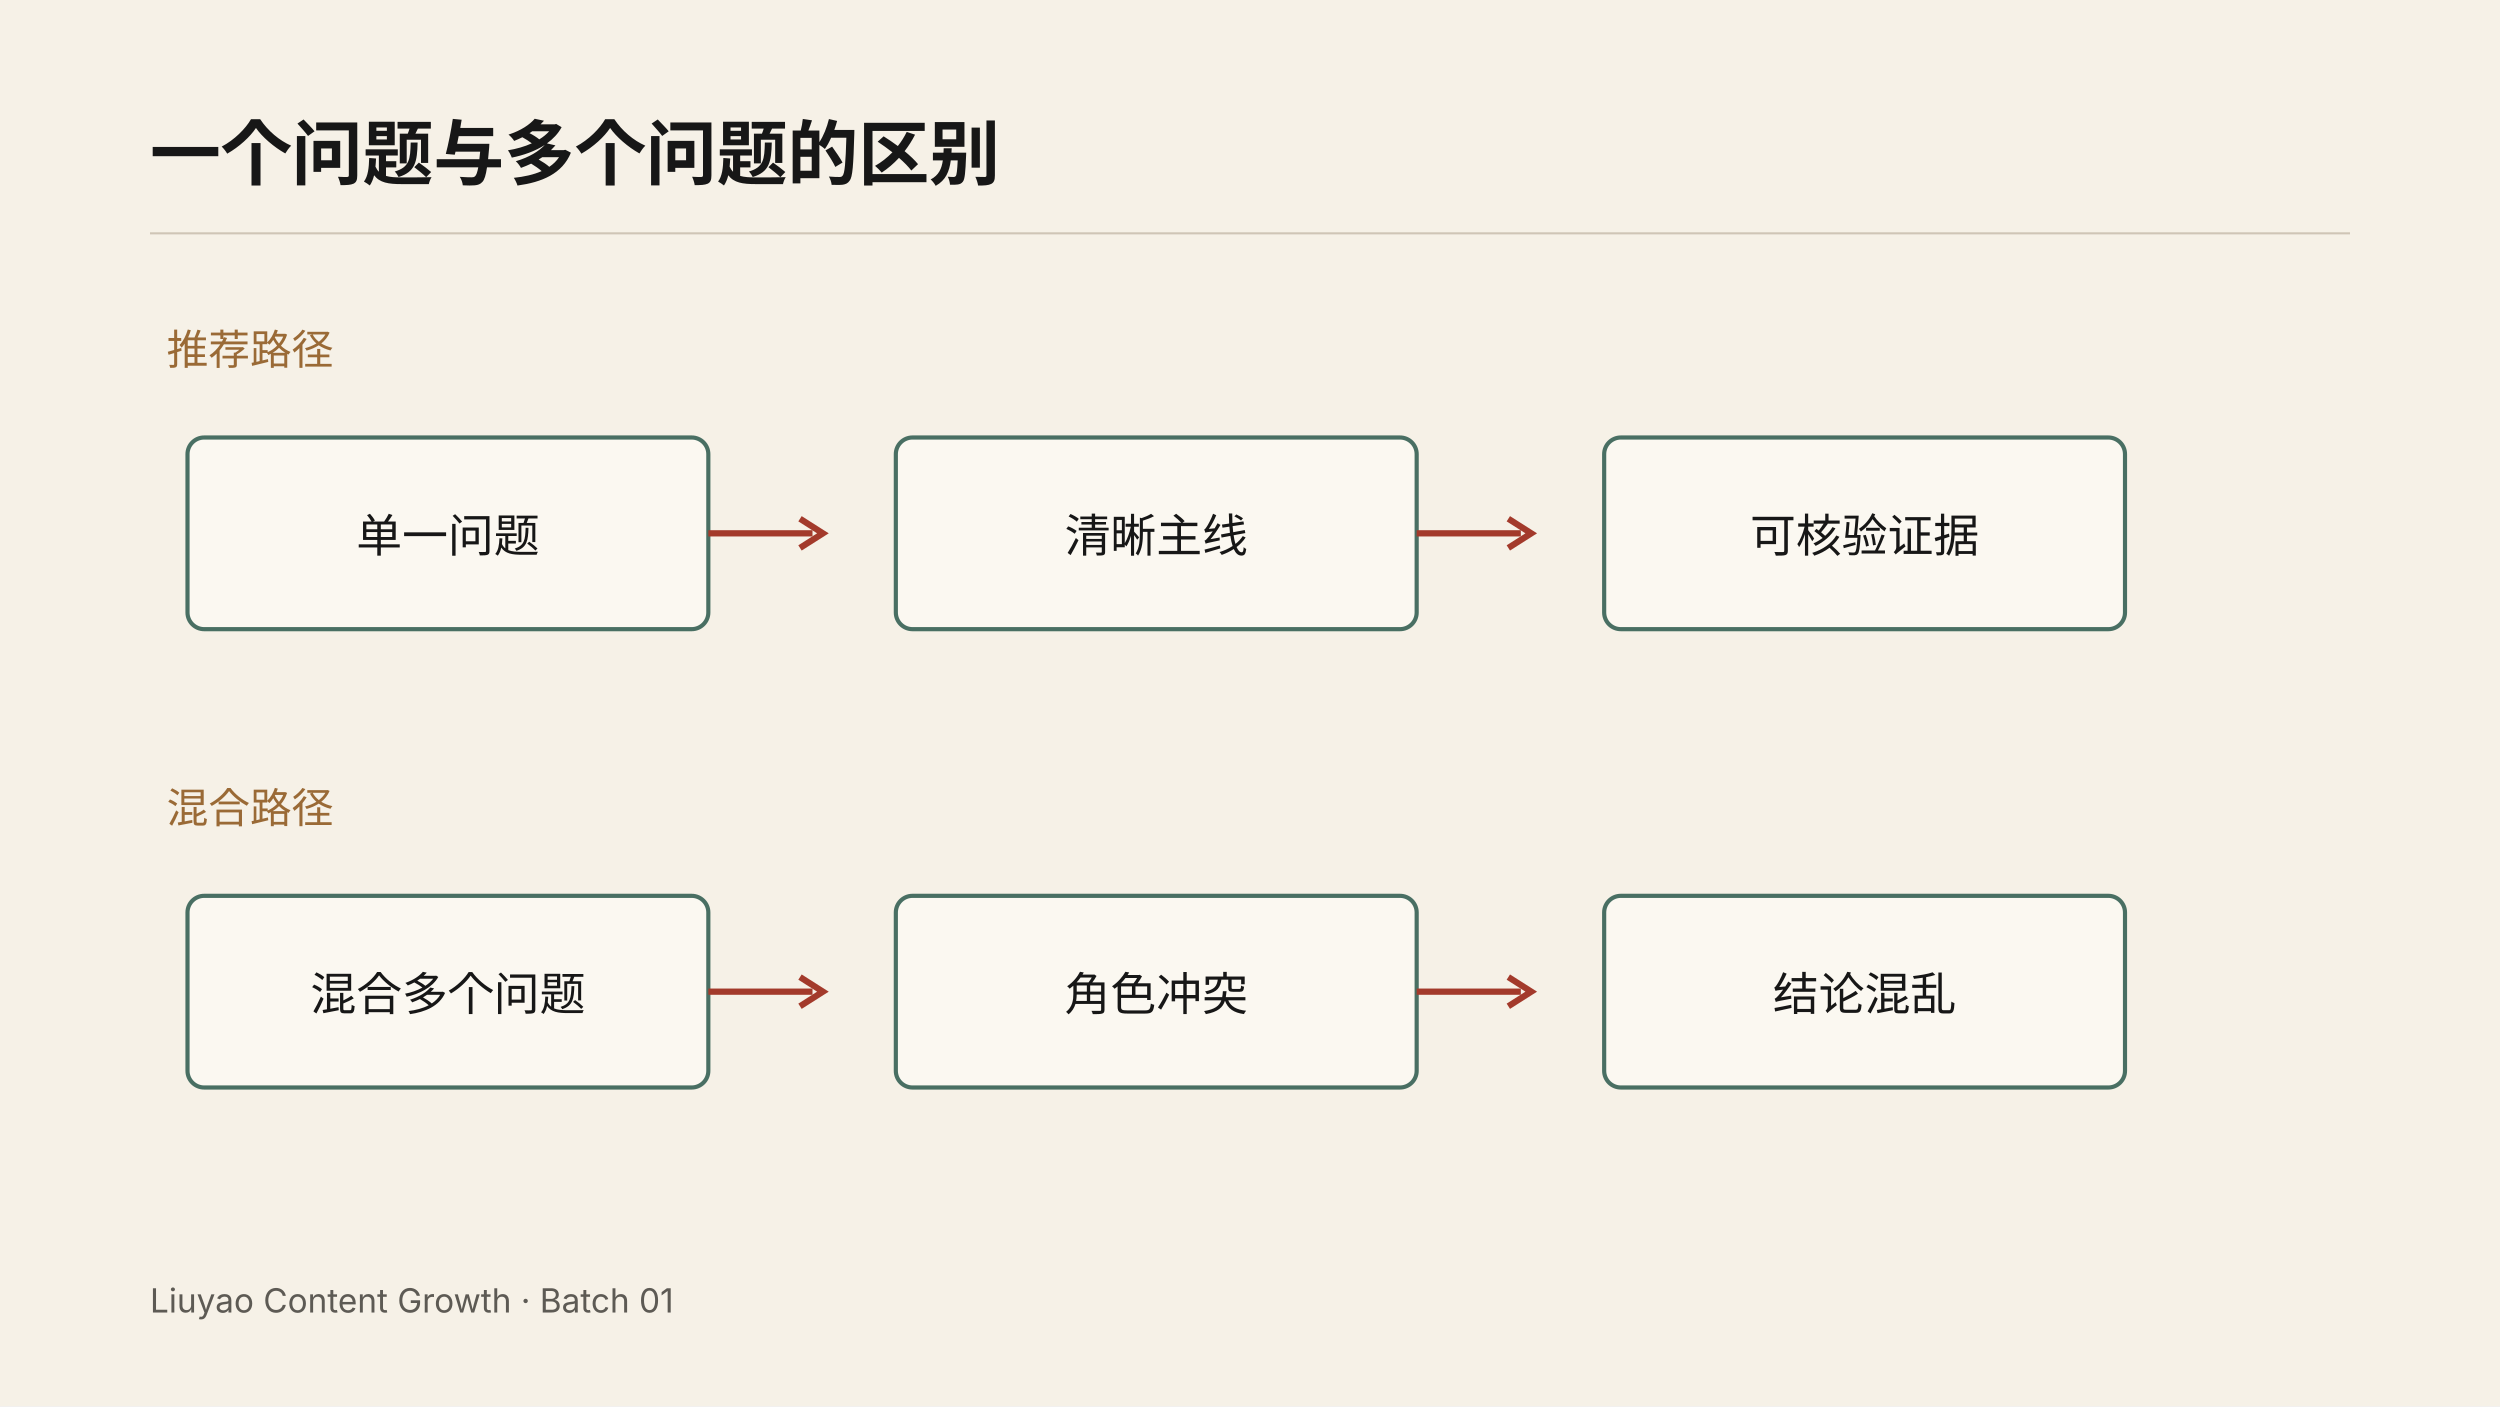
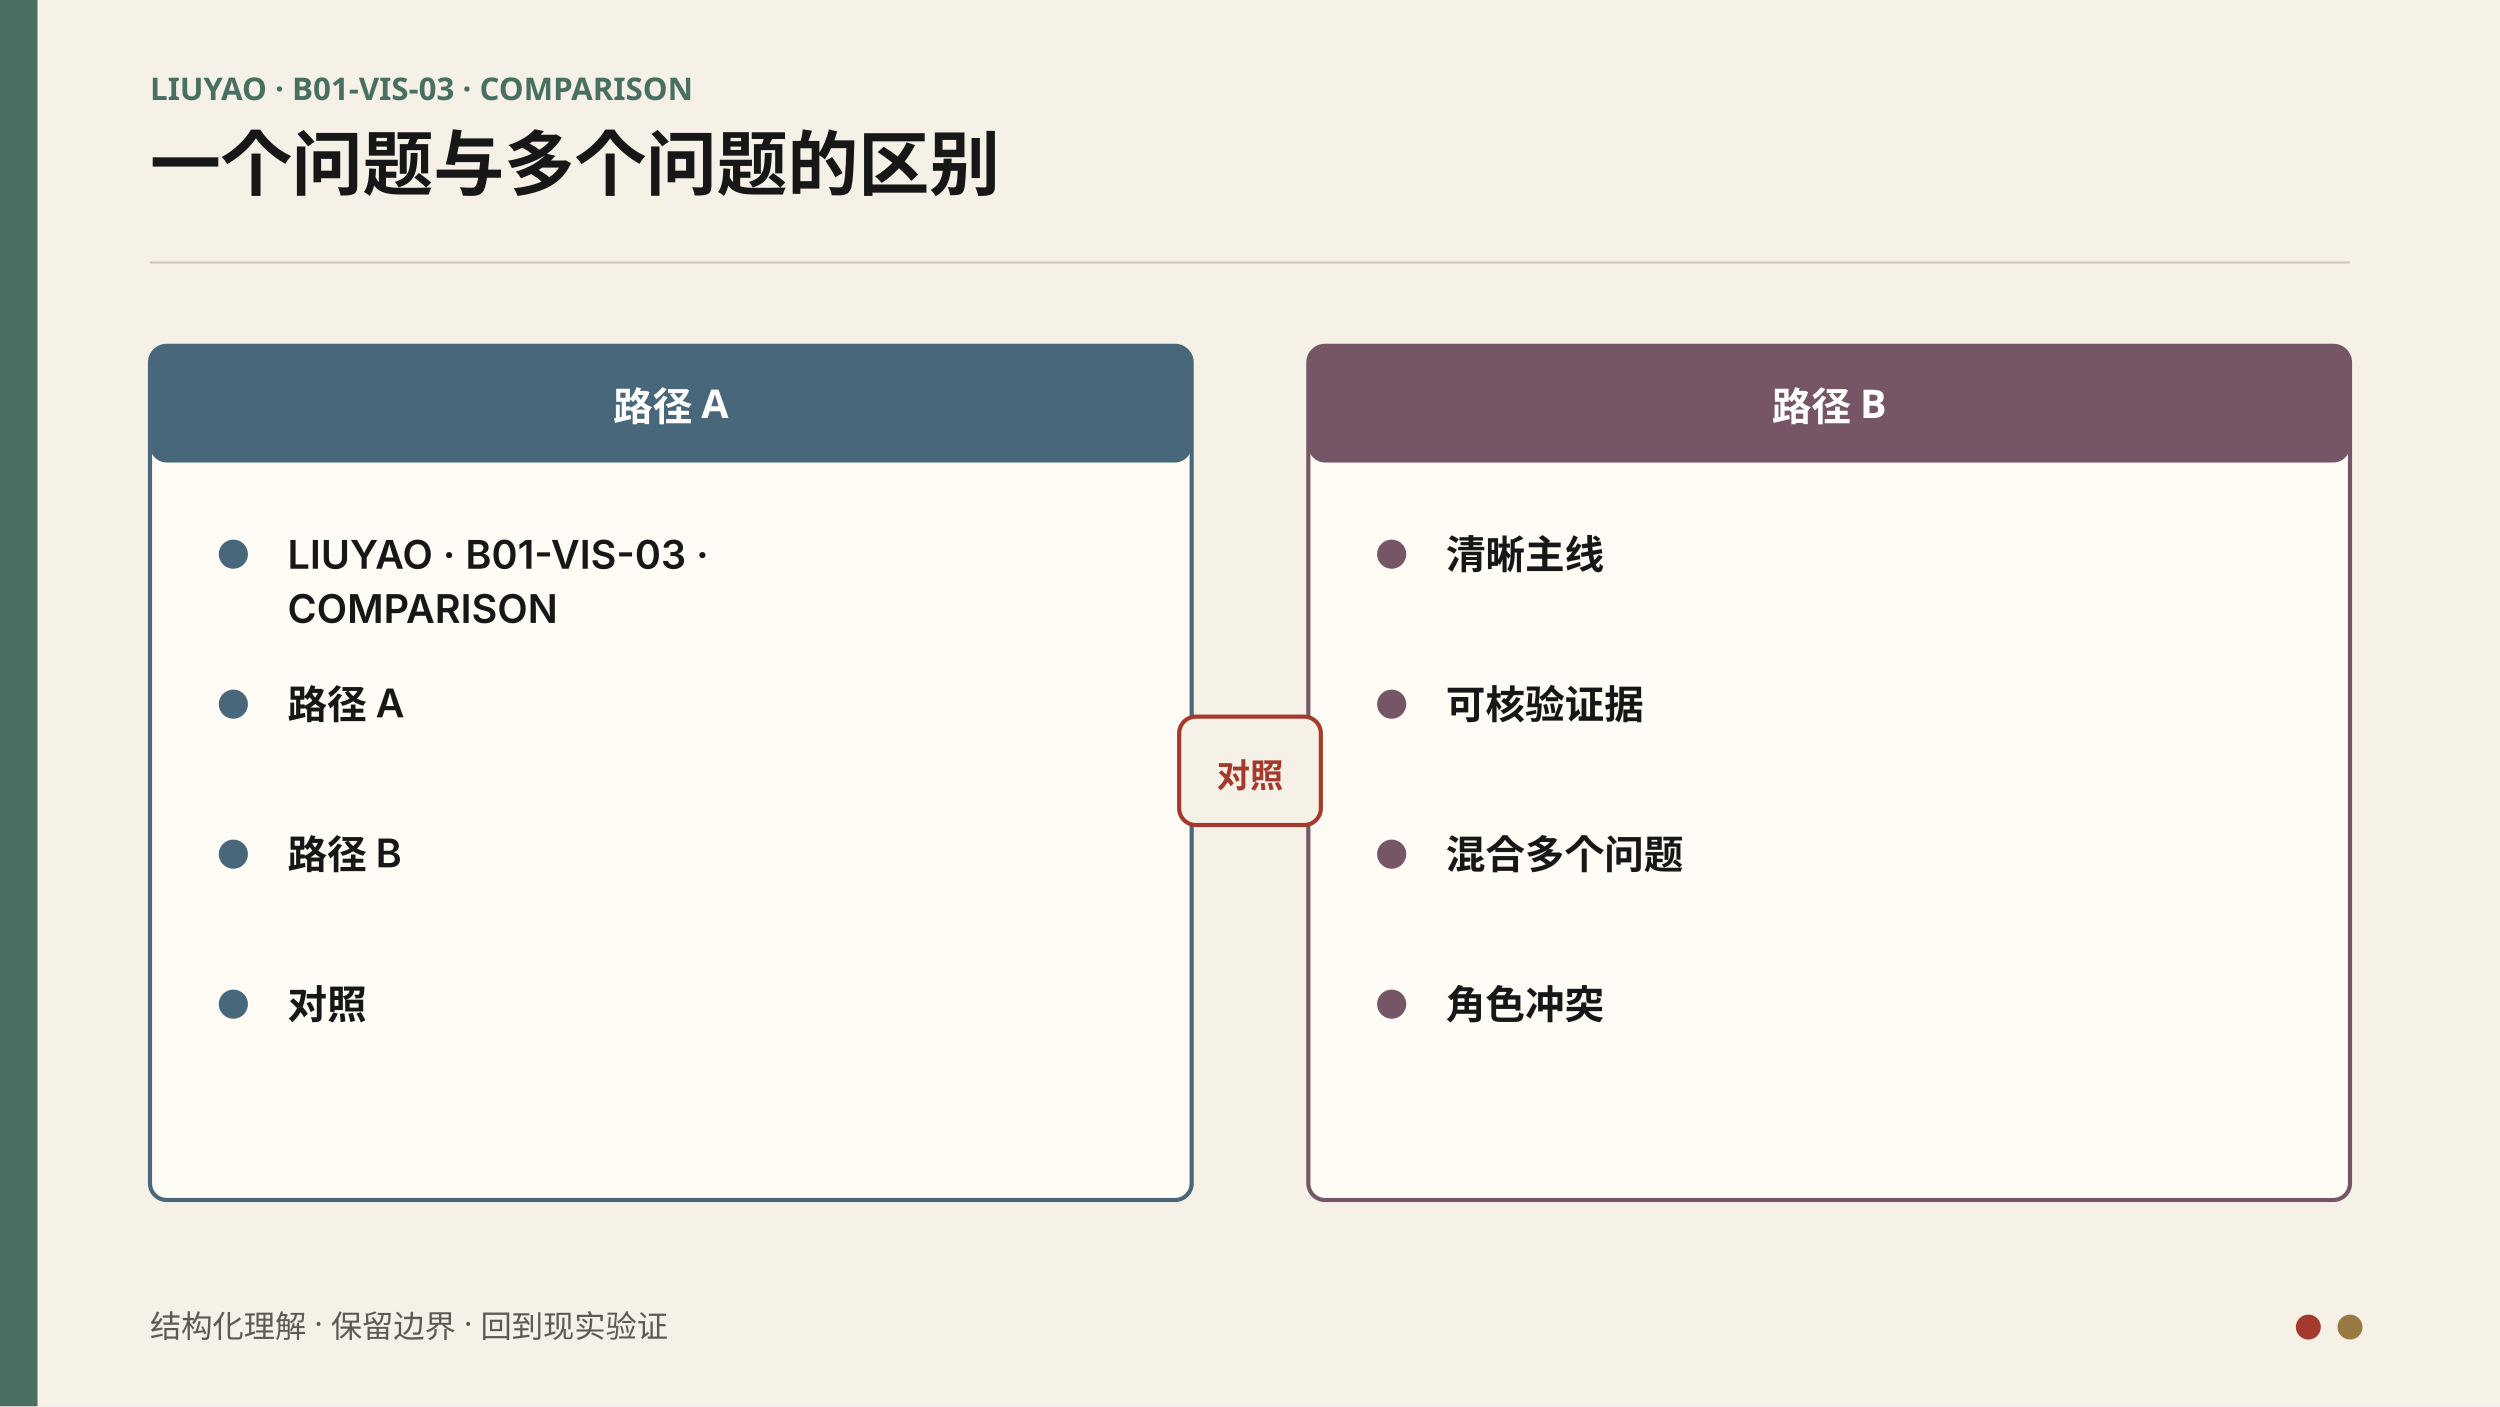
- <svg xmlns="http://www.w3.org/2000/svg" data-visual-system="LIUYAO_VISUAL_SYSTEM_V1" data-style="modern-eastern-analytical" data-canonicalization="content-growth-visual-style-v1" viewBox="0 0 1200 675" role="img" aria-labelledby="title desc">
+ <svg xmlns="http://www.w3.org/2000/svg" data-visual-system="LIUYAO_VISUAL_SYSTEM_V1" data-style="modern-eastern-analytical" data-art-direction="content-growth-visual-v2" data-layout="comparison" width="1200" height="675" viewBox="0 0 1200 675" role="img" aria-labelledby="title desc">
  <rect width="1200" height="675" fill="#F6F1E7" />
-   <text x="72" y="86" font-size="34" font-weight="700" fill="#171717" font-family="system-ui, -apple-system, BlinkMacSystemFont, Segoe UI, sans-serif">一个问题与多个问题的区别</text>
-   <line x1="72" y1="112" x2="1128" y2="112" stroke="#CFC5B6" stroke-width="1" />
-   <text x="80" y="175" font-size="20" fill="#9A6A36" font-family="system-ui, -apple-system, BlinkMacSystemFont, Segoe UI, sans-serif">推荐路径</text>
-   <rect x="90" y="210" rx="8" width="250" height="92" fill="#FBF8F1" stroke="#496F63" stroke-width="2" />
-   <text x="215" y="265" text-anchor="middle" font-size="22" fill="#171717" font-family="system-ui, -apple-system, BlinkMacSystemFont, Segoe UI, sans-serif">单一问题</text>
-   <path d="M 340 256 H 390" stroke="#A33A2B" stroke-width="3" fill="none" />
-   <path d="M 384 249 L 395 256 L 384 263" fill="none" stroke="#A33A2B" stroke-width="3" />
-   <rect x="430" y="210" rx="8" width="250" height="92" fill="#FBF8F1" stroke="#496F63" stroke-width="2" />
-   <text x="555" y="265" text-anchor="middle" font-size="22" fill="#171717" font-family="system-ui, -apple-system, BlinkMacSystemFont, Segoe UI, sans-serif">清晰主线</text>
-   <path d="M 680 256 H 730" stroke="#A33A2B" stroke-width="3" fill="none" />
-   <path d="M 724 249 L 735 256 L 724 263" fill="none" stroke="#A33A2B" stroke-width="3" />
-   <rect x="770" y="210" rx="8" width="250" height="92" fill="#FBF8F1" stroke="#496F63" stroke-width="2" />
-   <text x="895" y="265" text-anchor="middle" font-size="22" fill="#171717" font-family="system-ui, -apple-system, BlinkMacSystemFont, Segoe UI, sans-serif">可核验证据</text>
-   <text x="80" y="395" font-size="20" fill="#9A6A36" font-family="system-ui, -apple-system, BlinkMacSystemFont, Segoe UI, sans-serif">混合路径</text>
-   <rect x="90" y="430" rx="8" width="250" height="92" fill="#FBF8F1" stroke="#496F63" stroke-width="2" />
-   <text x="215" y="485" text-anchor="middle" font-size="22" fill="#171717" font-family="system-ui, -apple-system, BlinkMacSystemFont, Segoe UI, sans-serif">混合多个问题</text>
-   <path d="M 340 476 H 390" stroke="#A33A2B" stroke-width="3" fill="none" />
-   <path d="M 384 469 L 395 476 L 384 483" fill="none" stroke="#A33A2B" stroke-width="3" />
-   <rect x="430" y="430" rx="8" width="250" height="92" fill="#FBF8F1" stroke="#496F63" stroke-width="2" />
-   <text x="555" y="485" text-anchor="middle" font-size="22" fill="#171717" font-family="system-ui, -apple-system, BlinkMacSystemFont, Segoe UI, sans-serif">角色冲突</text>
-   <path d="M 680 476 H 730" stroke="#A33A2B" stroke-width="3" fill="none" />
-   <path d="M 724 469 L 735 476 L 724 483" fill="none" stroke="#A33A2B" stroke-width="3" />
-   <rect x="770" y="430" rx="8" width="250" height="92" fill="#FBF8F1" stroke="#496F63" stroke-width="2" />
-   <text x="895" y="485" text-anchor="middle" font-size="22" fill="#171717" font-family="system-ui, -apple-system, BlinkMacSystemFont, Segoe UI, sans-serif">结论混乱</text>
-   <text x="72" y="630" font-size="16" fill="#5D5A54" font-family="system-ui, -apple-system, BlinkMacSystemFont, Segoe UI, sans-serif">Liuyao Content Growth · Batch 01</text>
+   <rect x="0" y="0" width="18" height="675" fill="#496F63" />
+   <text x="72" y="48" fill="#496F63" font-size="15" font-weight="700" letter-spacing="0" font-family="system-ui, sans-serif">LIUYAO · B01-VIS-03 · COMPARISON</text>
+   <text x="72" y="91" text-anchor="start" fill="#171717" font-size="34" font-weight="750" font-family="system-ui, -apple-system, BlinkMacSystemFont, 'Segoe UI', sans-serif">
+     <tspan x="72" dy="0">一个问题与多个问题的区别</tspan>
+   </text>
+   <line x1="72" y1="126" x2="1128" y2="126" stroke="#CFC5B6" stroke-width="1" />
+   <rect x="72" y="166" width="500" height="410" rx="8" fill="#FFFCF6" stroke="#48677A" stroke-width="2" />
+   <rect x="628" y="166" width="500" height="410" rx="8" fill="#FFFCF6" stroke="#765567" stroke-width="2" />
+   <rect x="72" y="166" width="500" height="56" rx="8" fill="#48677A" />
+   <rect x="628" y="166" width="500" height="56" rx="8" fill="#765567" />
+   <text x="322" y="202" text-anchor="middle" fill="#fff" font-size="19" font-weight="700" font-family="system-ui, sans-serif">路径 A</text>
+   <text x="878" y="202" text-anchor="middle" fill="#fff" font-size="19" font-weight="700" font-family="system-ui, sans-serif">路径 B</text>
+   <circle cx="112" cy="266" r="7" fill="#48677A" />
+   <text x="138" y="273" text-anchor="start" fill="#171717" font-size="19" font-weight="600" font-family="system-ui, -apple-system, BlinkMacSystemFont, 'Segoe UI', sans-serif">
+     <tspan x="138" dy="0">LIUYAO · B01-VIS-03 ·</tspan>
+     <tspan x="138" dy="26">COMPARISON</tspan>
+   </text>
+   <circle cx="112" cy="338" r="7" fill="#48677A" />
+   <text x="138" y="345" text-anchor="start" fill="#171717" font-size="19" font-weight="600" font-family="system-ui, -apple-system, BlinkMacSystemFont, 'Segoe UI', sans-serif">
+     <tspan x="138" dy="0">路径 A</tspan>
+   </text>
+   <circle cx="112" cy="410" r="7" fill="#48677A" />
+   <text x="138" y="417" text-anchor="start" fill="#171717" font-size="19" font-weight="600" font-family="system-ui, -apple-system, BlinkMacSystemFont, 'Segoe UI', sans-serif">
+     <tspan x="138" dy="0">路径 B</tspan>
+   </text>
+   <circle cx="112" cy="482" r="7" fill="#48677A" />
+   <text x="138" y="489" text-anchor="start" fill="#171717" font-size="19" font-weight="600" font-family="system-ui, -apple-system, BlinkMacSystemFont, 'Segoe UI', sans-serif">
+     <tspan x="138" dy="0">对照</tspan>
+   </text>
+   <circle cx="668" cy="266" r="7" fill="#765567" />
+   <text x="694" y="273" text-anchor="start" fill="#171717" font-size="19" font-weight="600" font-family="system-ui, -apple-system, BlinkMacSystemFont, 'Segoe UI', sans-serif">
+     <tspan x="694" dy="0">清晰主线</tspan>
+   </text>
+   <circle cx="668" cy="338" r="7" fill="#765567" />
+   <text x="694" y="345" text-anchor="start" fill="#171717" font-size="19" font-weight="600" font-family="system-ui, -apple-system, BlinkMacSystemFont, 'Segoe UI', sans-serif">
+     <tspan x="694" dy="0">可核验证据</tspan>
+   </text>
+   <circle cx="668" cy="410" r="7" fill="#765567" />
+   <text x="694" y="417" text-anchor="start" fill="#171717" font-size="19" font-weight="600" font-family="system-ui, -apple-system, BlinkMacSystemFont, 'Segoe UI', sans-serif">
+     <tspan x="694" dy="0">混合多个问题</tspan>
+   </text>
+   <circle cx="668" cy="482" r="7" fill="#765567" />
+   <text x="694" y="489" text-anchor="start" fill="#171717" font-size="19" font-weight="600" font-family="system-ui, -apple-system, BlinkMacSystemFont, 'Segoe UI', sans-serif">
+     <tspan x="694" dy="0">角色冲突</tspan>
+   </text>
+   <rect x="566" y="344" width="68" height="52" rx="8" fill="#F6F1E7" stroke="#A33A2B" stroke-width="2" />
+   <text x="600" y="378" text-anchor="middle" fill="#A33A2B" font-size="16" font-weight="700" font-family="system-ui, sans-serif">对照</text>
+   <text x="72" y="642" fill="#5D5A54" font-size="15" font-family="system-ui, sans-serif">结构化理解 · 保留边界 · 回到现实验证</text>
+   <circle cx="1108" cy="637" r="6" fill="#A33A2B" />
+   <circle cx="1128" cy="637" r="6" fill="#9A7A43" />
</svg>
